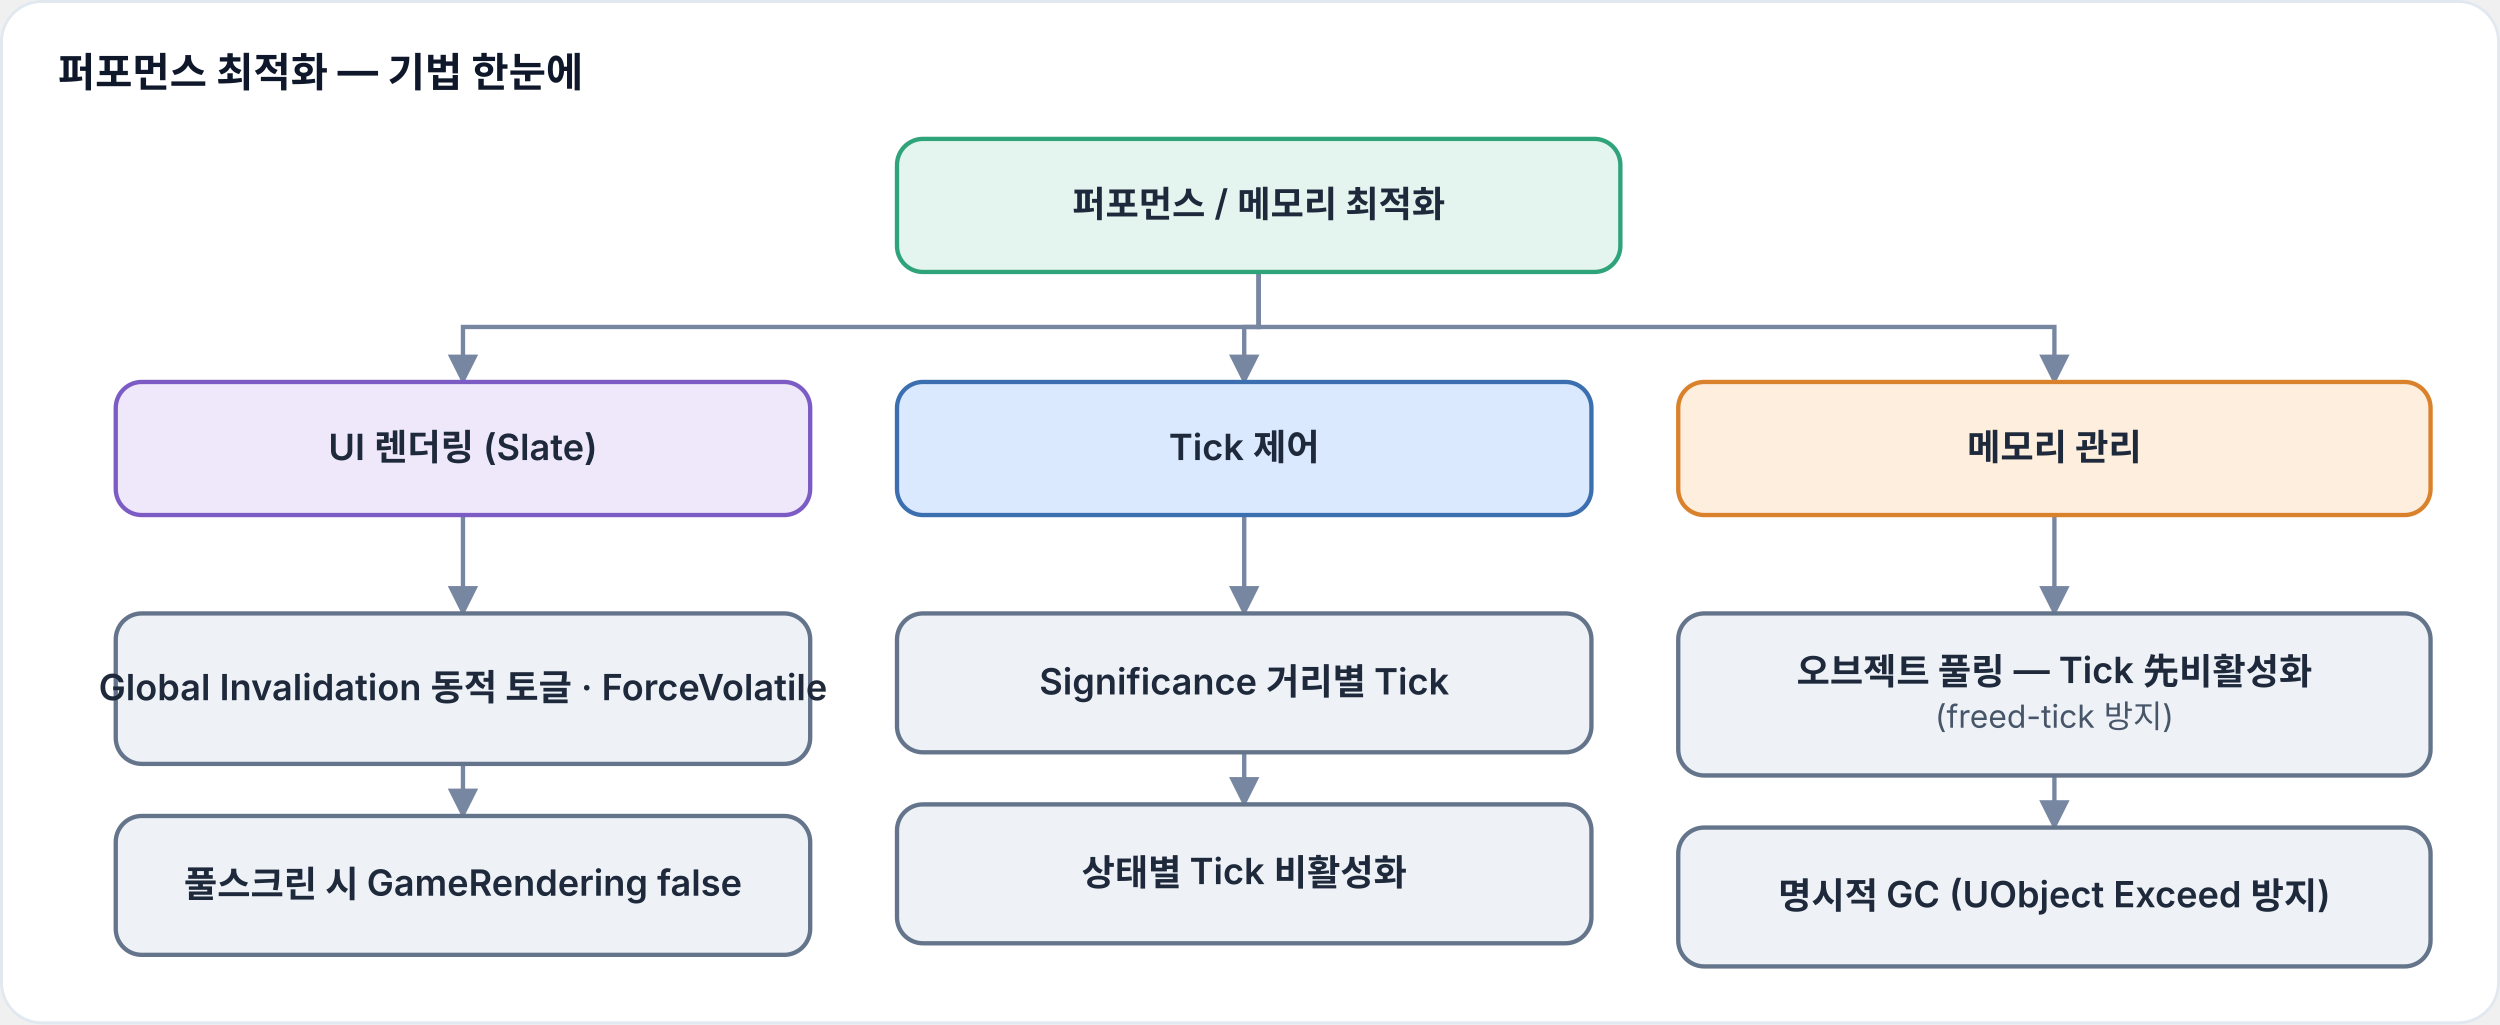
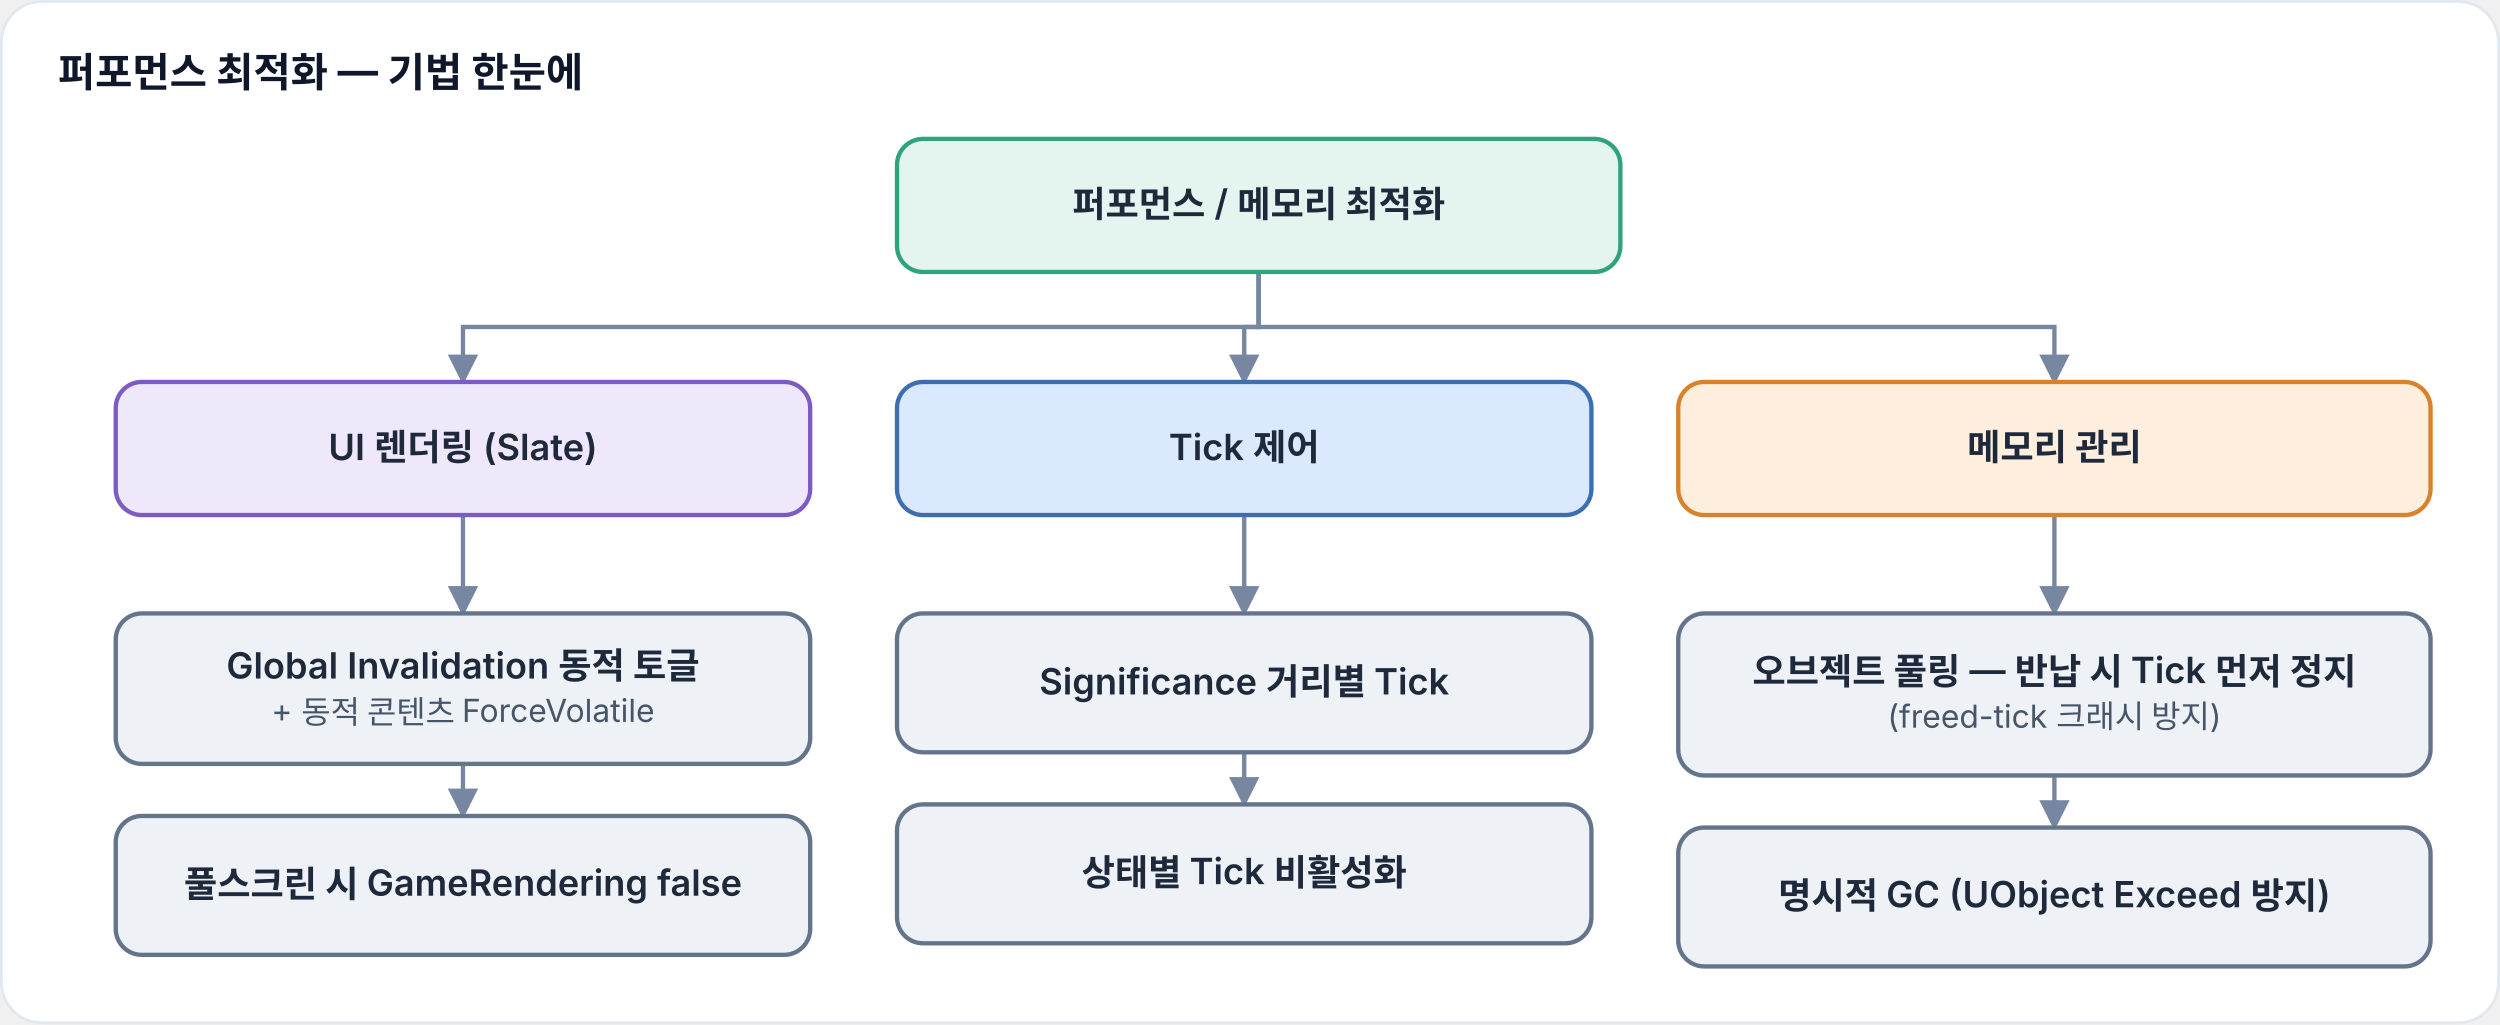
<svg xmlns="http://www.w3.org/2000/svg" viewBox="0 0 864 354" width="864" height="354" font-family="Inter, 'Malgun Gothic', sans-serif">
  <defs>
    <marker id="arrow" viewBox="0 0 10 10" refX="9" refY="5" markerWidth="7" markerHeight="7" orient="auto-start-reverse">
      <path d="M 0 0 L 10 5 L 0 10 z" fill="#7787a2" />
    </marker>
  </defs>
  <rect x="0.5" y="0.5" width="863" height="353" rx="14" fill="#ffffff" stroke="#e2e8f0" />
  <text x="20" y="30" font-size="14" font-weight="700" fill="#0f172a">퍼포먼스 최적화 — 기법 한눈에</text>
  <path d="M 435.0 94.0 L 435.0 113.0 L 160.0 113.0 L 160.0 132.0" fill="none" stroke="#7787a2" stroke-width="1.5" marker-end="url(#arrow)" />
  <path d="M 435.0 94.0 L 435.0 113.0 L 430.0 113.0 L 430.0 132.0" fill="none" stroke="#7787a2" stroke-width="1.5" marker-end="url(#arrow)" />
  <path d="M 435.0 94.0 L 435.0 113.0 L 710.0 113.0 L 710.0 132.0" fill="none" stroke="#7787a2" stroke-width="1.5" marker-end="url(#arrow)" />
  <path d="M 160.0 178.0 L 160.0 195.0 L 160.0 195.0 L 160.0 212.0" fill="none" stroke="#7787a2" stroke-width="1.5" marker-end="url(#arrow)" />
  <path d="M 160.0 264.0 L 160.0 273.0 L 160.0 273.0 L 160.0 282.0" fill="none" stroke="#7787a2" stroke-width="1.5" marker-end="url(#arrow)" />
  <path d="M 430.0 178.0 L 430.0 195.0 L 430.0 195.0 L 430.0 212.0" fill="none" stroke="#7787a2" stroke-width="1.5" marker-end="url(#arrow)" />
  <path d="M 430.0 260.0 L 430.0 269.0 L 430.0 269.0 L 430.0 278.0" fill="none" stroke="#7787a2" stroke-width="1.5" marker-end="url(#arrow)" />
  <path d="M 710.0 178.0 L 710.0 195.0 L 710.0 195.0 L 710.0 212.0" fill="none" stroke="#7787a2" stroke-width="1.5" marker-end="url(#arrow)" />
  <path d="M 710.0 268.0 L 710.0 277.0 L 710.0 277.0 L 710.0 286.0" fill="none" stroke="#7787a2" stroke-width="1.5" marker-end="url(#arrow)" />
  <rect x="310" y="48" width="250" height="46" rx="9" ry="9" fill="#e3f5ee" stroke="#2fa37a" stroke-width="1.5" />
  <text x="435.0" y="75.0" text-anchor="middle" font-size="12.5" font-weight="600" fill="#1e293b">퍼포먼스 / 메모리 최적화</text>
  <rect x="40" y="132" width="240" height="46" rx="9" ry="9" fill="#efe8fb" stroke="#7c5cc4" stroke-width="1.5" />
  <text x="160.0" y="159.0" text-anchor="middle" font-size="12.5" font-weight="600" fill="#1e293b">UI 렌더링 (Slate)</text>
  <rect x="310" y="132" width="240" height="46" rx="9" ry="9" fill="#dbe9ff" stroke="#3b6fb0" stroke-width="1.5" />
  <text x="430.0" y="159.0" text-anchor="middle" font-size="12.5" font-weight="600" fill="#1e293b">Tick 제어</text>
  <rect x="580" y="132" width="260" height="46" rx="9" ry="9" fill="#fdeede" stroke="#d9822b" stroke-width="1.5" />
  <text x="710.0" y="159.0" text-anchor="middle" font-size="12.5" font-weight="600" fill="#1e293b">메모리 관리</text>
  <rect x="40" y="212" width="240" height="52" rx="9" ry="9" fill="#eef2f7" stroke="#64748b" stroke-width="1.5" />
-   <text x="160.0" y="242.0" text-anchor="middle" font-size="12.5" font-weight="600" fill="#1e293b">Global Invalidation 동적 토글 · ForceVolatile</text>
+   <text x="160.0" y="234.5" text-anchor="middle" font-size="12.5" font-weight="600" fill="#1e293b">Global Invalidation 동적 토글</text>
+   <text x="160.0" y="249.5" text-anchor="middle" font-size="11" font-weight="400" fill="#475569">+ 동적 콘텐츠 ForceVolatile</text>
  <rect x="40" y="282" width="240" height="48" rx="9" ry="9" fill="#eef2f7" stroke="#64748b" stroke-width="1.5" />
  <text x="160.0" y="310.0" text-anchor="middle" font-size="12.5" font-weight="600" fill="#1e293b">풀스크린 시 GameRendering false</text>
  <rect x="310" y="212" width="240" height="48" rx="9" ry="9" fill="#eef2f7" stroke="#64748b" stroke-width="1.5" />
  <text x="430.0" y="240.0" text-anchor="middle" font-size="12.5" font-weight="600" fill="#1e293b">Significance 거리별 Tick</text>
  <rect x="310" y="278" width="240" height="48" rx="9" ry="9" fill="#eef2f7" stroke="#64748b" stroke-width="1.5" />
  <text x="430.0" y="306.0" text-anchor="middle" font-size="12.5" font-weight="600" fill="#1e293b">상태별 Tick 비활성화</text>
  <rect x="580" y="212" width="260" height="56" rx="9" ry="9" fill="#eef2f7" stroke="#64748b" stroke-width="1.5" />
-   <text x="710.0" y="236.5" text-anchor="middle" font-size="12.5" font-weight="600" fill="#1e293b">오브젝트 풀링 — Tick 先비활성화</text>
-   <text x="710.0" y="251.5" text-anchor="middle" font-size="11" font-weight="400" fill="#475569">(freed-tick 방지)</text>
+   <text x="710.0" y="236.5" text-anchor="middle" font-size="12.5" font-weight="600" fill="#1e293b">오브젝트 풀링 — 반납 시 Tick 먼저 정지</text>
+   <text x="710.0" y="251.5" text-anchor="middle" font-size="11" font-weight="400" fill="#475569">(freed-tick 크래시 방지)</text>
  <rect x="580" y="286" width="260" height="48" rx="9" ry="9" fill="#eef2f7" stroke="#64748b" stroke-width="1.5" />
  <text x="710.0" y="314.0" text-anchor="middle" font-size="12.5" font-weight="600" fill="#1e293b">명시적 GC (UObject Exceed 방지)</text>
</svg>
